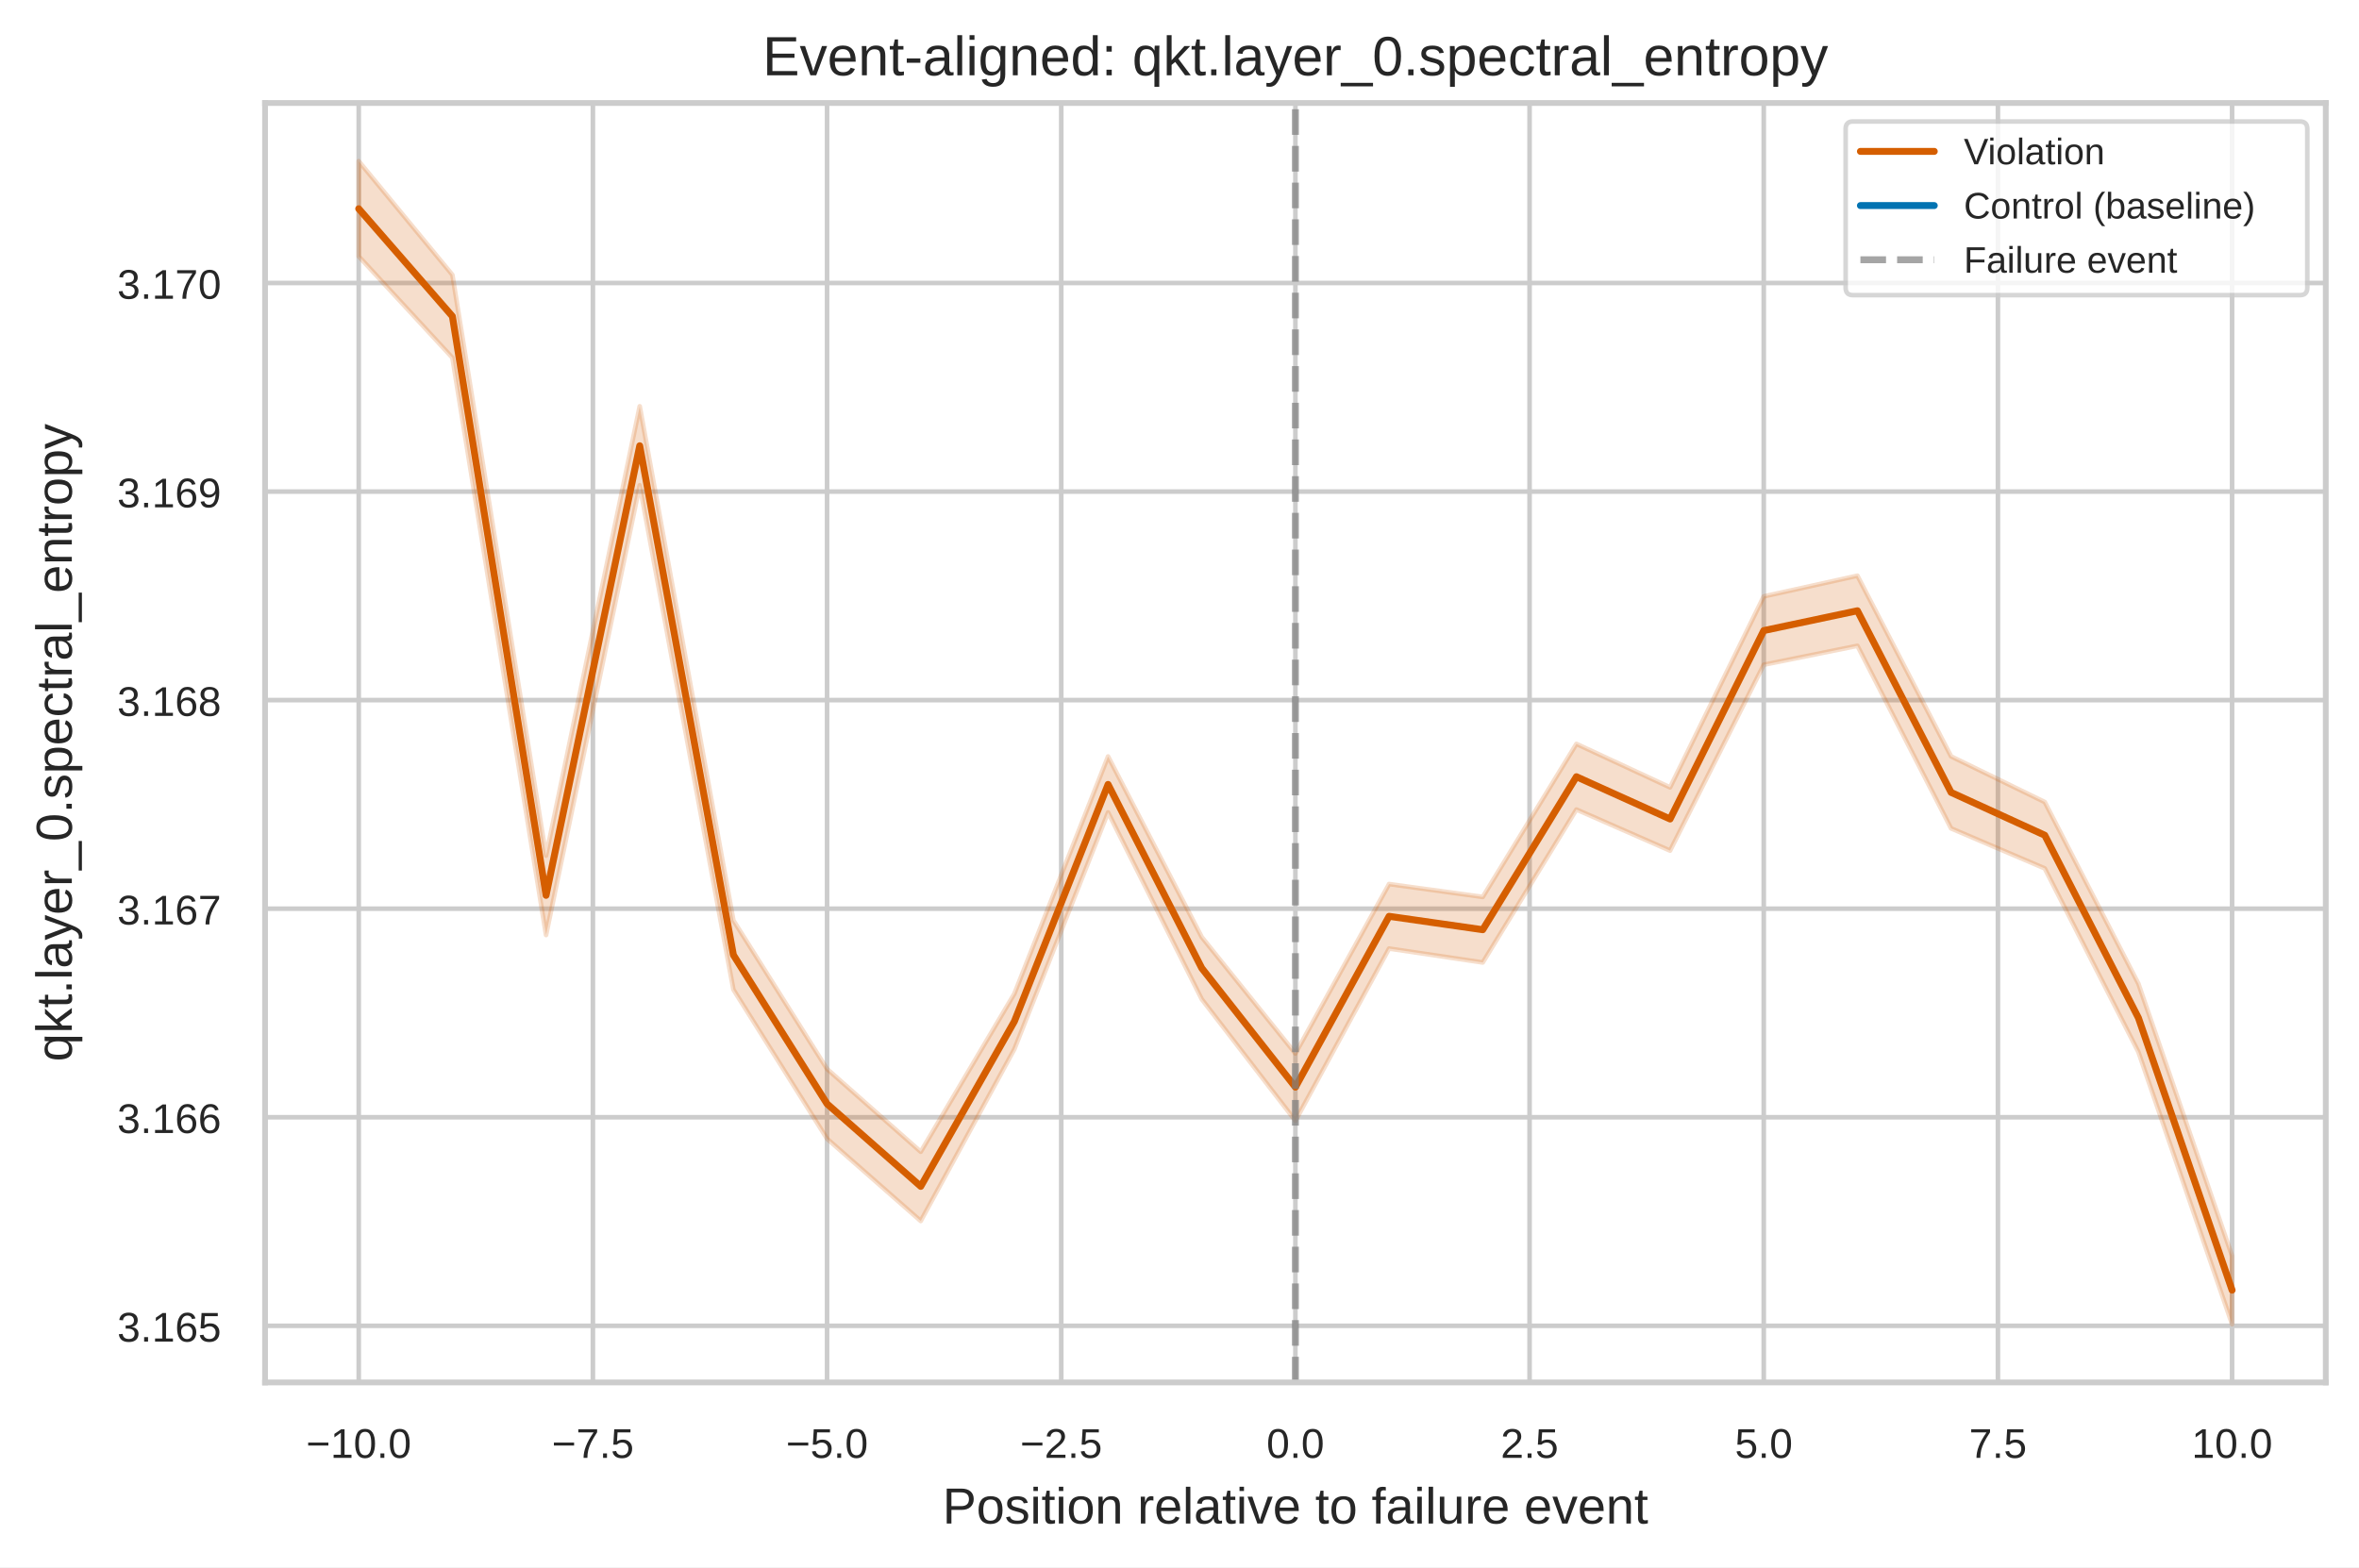
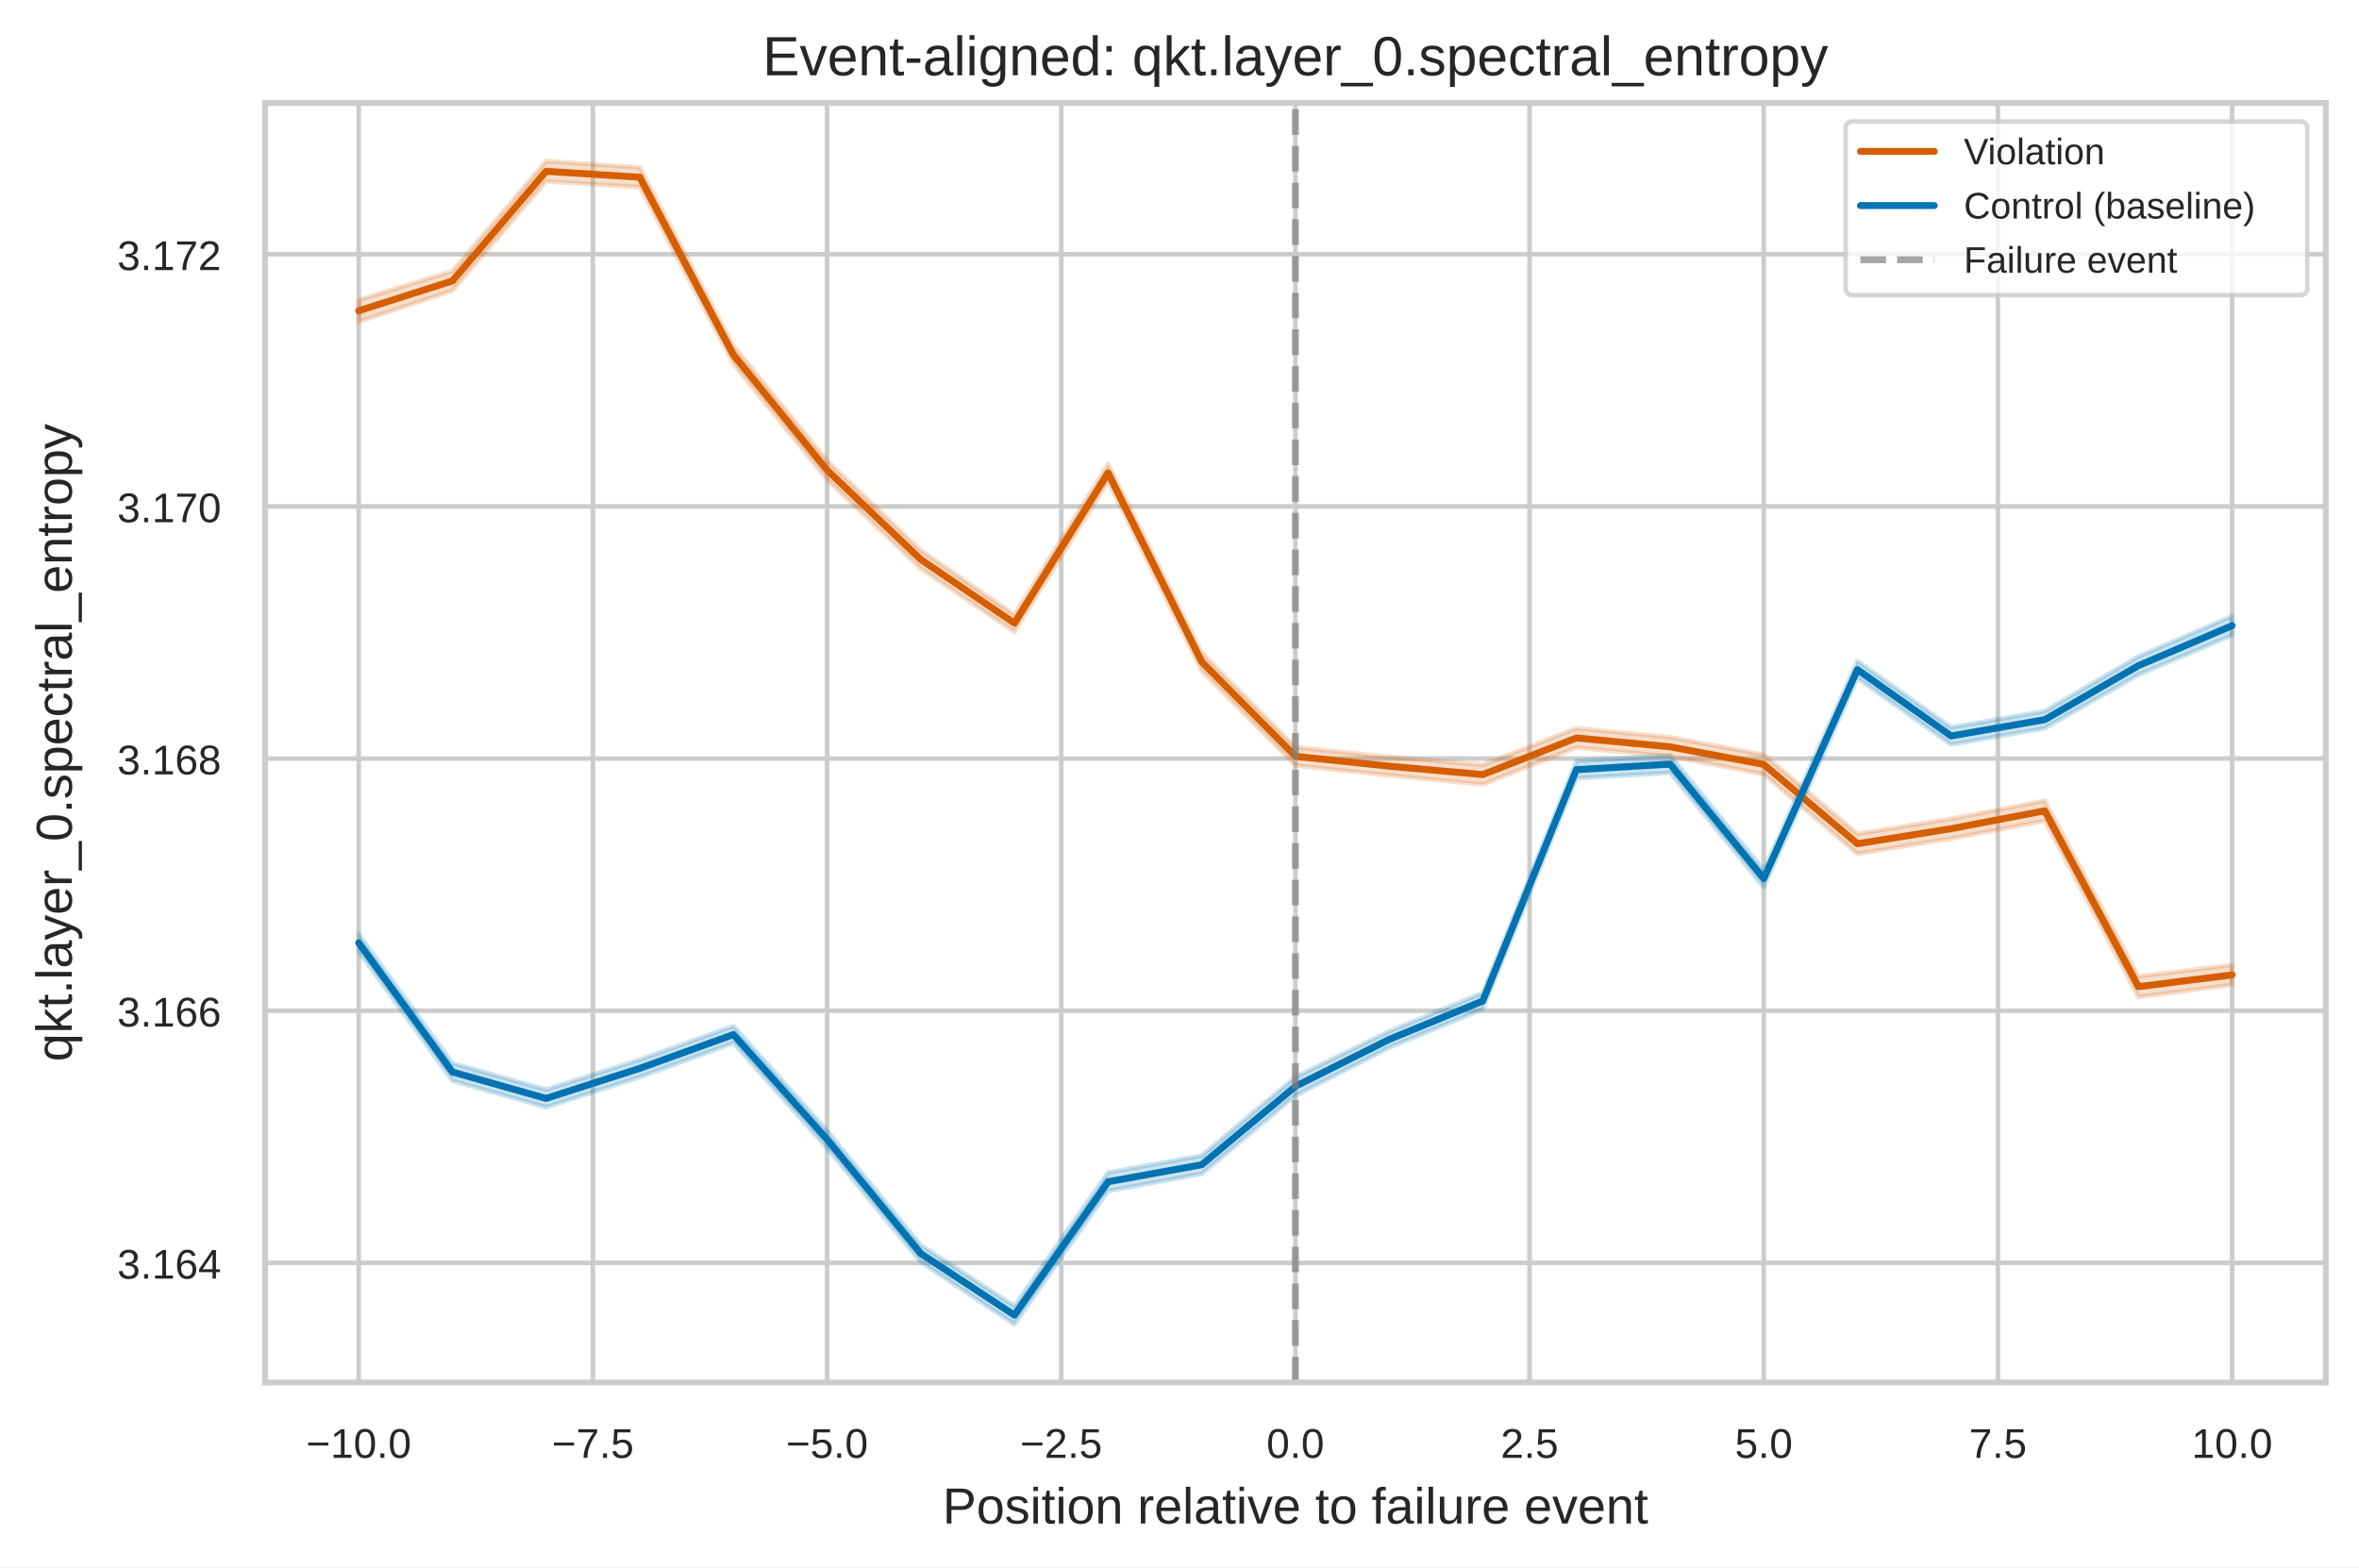
<svg xmlns="http://www.w3.org/2000/svg" xmlns:xlink="http://www.w3.org/1999/xlink" width="511.017pt" height="339.574pt" viewBox="0 0 511.017 339.574" version="1.1">
  <defs>
    <style type="text/css">*{stroke-linejoin: round; stroke-linecap: butt}</style>
  </defs>
  <g id="figure_1">
    <g id="patch_1">
      <path d="M 0 339.574  L 511.017 339.574  L 511.017 0  L 0 0  z " style="fill: #ffffff" />
    </g>
    <g id="axes_1">
      <g id="patch_2">
        <path d="M 57.417 299.518  L 503.817 299.518  L 503.817 22.318  L 57.417 22.318  z " style="fill: #ffffff" />
      </g>
      <g id="matplotlib.axis_1">
        <g id="xtick_1">
          <g id="line2d_1">
-             <path d="M 77.708 299.518  L 77.708 22.318  " clip-path="url(#pbb2039c821)" style="fill: none; stroke: #cccccc; stroke-linecap: round" />
+             <path d="M 77.708 299.518  L 77.708 22.318  " clip-path="url(#pb95178a033)" style="fill: none; stroke: #cccccc; stroke-linecap: round" />
          </g>
          <g id="text_1">
            <text style="font-size: 9px; font-family: 'Arial', 'DejaVu Sans', 'Liberation Sans', 'Bitstream Vera Sans', sans-serif; text-anchor: middle; fill: #262626" x="77.708" y="315.857" transform="rotate(-0 77.7081 315.8567)">−10.0</text>
          </g>
        </g>
        <g id="xtick_2">
          <g id="line2d_2">
-             <path d="M 128.435 299.518  L 128.435 22.318  " clip-path="url(#pbb2039c821)" style="fill: none; stroke: #cccccc; stroke-linecap: round" />
+             <path d="M 128.435 299.518  L 128.435 22.318  " clip-path="url(#pb95178a033)" style="fill: none; stroke: #cccccc; stroke-linecap: round" />
          </g>
          <g id="text_2">
            <text style="font-size: 9px; font-family: 'Arial', 'DejaVu Sans', 'Liberation Sans', 'Bitstream Vera Sans', sans-serif; text-anchor: middle; fill: #262626" x="128.435" y="315.857" transform="rotate(-0 128.4354 315.8567)">−7.5</text>
          </g>
        </g>
        <g id="xtick_3">
          <g id="line2d_3">
-             <path d="M 179.163 299.518  L 179.163 22.318  " clip-path="url(#pbb2039c821)" style="fill: none; stroke: #cccccc; stroke-linecap: round" />
+             <path d="M 179.163 299.518  L 179.163 22.318  " clip-path="url(#pb95178a033)" style="fill: none; stroke: #cccccc; stroke-linecap: round" />
          </g>
          <g id="text_3">
            <text style="font-size: 9px; font-family: 'Arial', 'DejaVu Sans', 'Liberation Sans', 'Bitstream Vera Sans', sans-serif; text-anchor: middle; fill: #262626" x="179.163" y="315.857" transform="rotate(-0 179.1626 315.8567)">−5.0</text>
          </g>
        </g>
        <g id="xtick_4">
          <g id="line2d_4">
-             <path d="M 229.89 299.518  L 229.89 22.318  " clip-path="url(#pbb2039c821)" style="fill: none; stroke: #cccccc; stroke-linecap: round" />
+             <path d="M 229.89 299.518  L 229.89 22.318  " clip-path="url(#pb95178a033)" style="fill: none; stroke: #cccccc; stroke-linecap: round" />
          </g>
          <g id="text_4">
            <text style="font-size: 9px; font-family: 'Arial', 'DejaVu Sans', 'Liberation Sans', 'Bitstream Vera Sans', sans-serif; text-anchor: middle; fill: #262626" x="229.89" y="315.857" transform="rotate(-0 229.8899 315.8567)">−2.5</text>
          </g>
        </g>
        <g id="xtick_5">
          <g id="line2d_5">
-             <path d="M 280.617 299.518  L 280.617 22.318  " clip-path="url(#pbb2039c821)" style="fill: none; stroke: #cccccc; stroke-linecap: round" />
+             <path d="M 280.617 299.518  L 280.617 22.318  " clip-path="url(#pb95178a033)" style="fill: none; stroke: #cccccc; stroke-linecap: round" />
          </g>
          <g id="text_5">
            <text style="font-size: 9px; font-family: 'Arial', 'DejaVu Sans', 'Liberation Sans', 'Bitstream Vera Sans', sans-serif; text-anchor: middle; fill: #262626" x="280.617" y="315.857" transform="rotate(-0 280.6172 315.8567)">0.0</text>
          </g>
        </g>
        <g id="xtick_6">
          <g id="line2d_6">
-             <path d="M 331.344 299.518  L 331.344 22.318  " clip-path="url(#pbb2039c821)" style="fill: none; stroke: #cccccc; stroke-linecap: round" />
+             <path d="M 331.344 299.518  L 331.344 22.318  " clip-path="url(#pb95178a033)" style="fill: none; stroke: #cccccc; stroke-linecap: round" />
          </g>
          <g id="text_6">
            <text style="font-size: 9px; font-family: 'Arial', 'DejaVu Sans', 'Liberation Sans', 'Bitstream Vera Sans', sans-serif; text-anchor: middle; fill: #262626" x="331.344" y="315.857" transform="rotate(-0 331.3445 315.8567)">2.5</text>
          </g>
        </g>
        <g id="xtick_7">
          <g id="line2d_7">
-             <path d="M 382.072 299.518  L 382.072 22.318  " clip-path="url(#pbb2039c821)" style="fill: none; stroke: #cccccc; stroke-linecap: round" />
+             <path d="M 382.072 299.518  L 382.072 22.318  " clip-path="url(#pb95178a033)" style="fill: none; stroke: #cccccc; stroke-linecap: round" />
          </g>
          <g id="text_7">
            <text style="font-size: 9px; font-family: 'Arial', 'DejaVu Sans', 'Liberation Sans', 'Bitstream Vera Sans', sans-serif; text-anchor: middle; fill: #262626" x="382.072" y="315.857" transform="rotate(-0 382.0717 315.8567)">5.0</text>
          </g>
        </g>
        <g id="xtick_8">
          <g id="line2d_8">
-             <path d="M 432.799 299.518  L 432.799 22.318  " clip-path="url(#pbb2039c821)" style="fill: none; stroke: #cccccc; stroke-linecap: round" />
+             <path d="M 432.799 299.518  L 432.799 22.318  " clip-path="url(#pb95178a033)" style="fill: none; stroke: #cccccc; stroke-linecap: round" />
          </g>
          <g id="text_8">
            <text style="font-size: 9px; font-family: 'Arial', 'DejaVu Sans', 'Liberation Sans', 'Bitstream Vera Sans', sans-serif; text-anchor: middle; fill: #262626" x="432.799" y="315.857" transform="rotate(-0 432.799 315.8567)">7.5</text>
          </g>
        </g>
        <g id="xtick_9">
          <g id="line2d_9">
-             <path d="M 483.526 299.518  L 483.526 22.318  " clip-path="url(#pbb2039c821)" style="fill: none; stroke: #cccccc; stroke-linecap: round" />
+             <path d="M 483.526 299.518  L 483.526 22.318  " clip-path="url(#pb95178a033)" style="fill: none; stroke: #cccccc; stroke-linecap: round" />
          </g>
          <g id="text_9">
            <text style="font-size: 9px; font-family: 'Arial', 'DejaVu Sans', 'Liberation Sans', 'Bitstream Vera Sans', sans-serif; text-anchor: middle; fill: #262626" x="483.526" y="315.857" transform="rotate(-0 483.5263 315.8567)">10.0</text>
          </g>
        </g>
        <g id="text_10">
          <text style="font-size: 11px; font-family: 'Arial', 'DejaVu Sans', 'Liberation Sans', 'Bitstream Vera Sans', sans-serif; text-anchor: middle; fill: #262626" x="280.617" y="330.087" transform="rotate(-0 280.6172 330.0867)">Position relative to failure event</text>
        </g>
      </g>
      <g id="matplotlib.axis_2">
        <g id="ytick_1">
          <g id="line2d_10">
-             <path d="M 57.417 287.25  L 503.817 287.25  " clip-path="url(#pbb2039c821)" style="fill: none; stroke: #cccccc; stroke-linecap: round" />
+             <path d="M 57.417 273.612  L 503.817 273.612  " clip-path="url(#pb95178a033)" style="fill: none; stroke: #cccccc; stroke-linecap: round" />
          </g>
          <g id="text_11">
-             <text style="font-size: 9px; font-family: 'Arial', 'DejaVu Sans', 'Liberation Sans', 'Bitstream Vera Sans', sans-serif; text-anchor: end; fill: #262626" x="47.917" y="290.669" transform="rotate(-0 47.91719 290.6692)">3.165</text>
+             <text style="font-size: 9px; font-family: 'Arial', 'DejaVu Sans', 'Liberation Sans', 'Bitstream Vera Sans', sans-serif; text-anchor: end; fill: #262626" x="47.917" y="277.032" transform="rotate(-0 47.91719 277.0316)">3.164</text>
          </g>
        </g>
        <g id="ytick_2">
          <g id="line2d_11">
-             <path d="M 57.417 242.062  L 503.817 242.062  " clip-path="url(#pbb2039c821)" style="fill: none; stroke: #cccccc; stroke-linecap: round" />
+             <path d="M 57.417 218.982  L 503.817 218.982  " clip-path="url(#pb95178a033)" style="fill: none; stroke: #cccccc; stroke-linecap: round" />
          </g>
          <g id="text_12">
-             <text style="font-size: 9px; font-family: 'Arial', 'DejaVu Sans', 'Liberation Sans', 'Bitstream Vera Sans', sans-serif; text-anchor: end; fill: #262626" x="47.917" y="245.481" transform="rotate(-0 47.91719 245.4814)">3.166</text>
+             <text style="font-size: 9px; font-family: 'Arial', 'DejaVu Sans', 'Liberation Sans', 'Bitstream Vera Sans', sans-serif; text-anchor: end; fill: #262626" x="47.917" y="222.401" transform="rotate(-0 47.91719 222.4014)">3.166</text>
          </g>
        </g>
        <g id="ytick_3">
          <g id="line2d_12">
-             <path d="M 57.417 196.874  L 503.817 196.874  " clip-path="url(#pbb2039c821)" style="fill: none; stroke: #cccccc; stroke-linecap: round" />
+             <path d="M 57.417 164.352  L 503.817 164.352  " clip-path="url(#pb95178a033)" style="fill: none; stroke: #cccccc; stroke-linecap: round" />
          </g>
          <g id="text_13">
-             <text style="font-size: 9px; font-family: 'Arial', 'DejaVu Sans', 'Liberation Sans', 'Bitstream Vera Sans', sans-serif; text-anchor: end; fill: #262626" x="47.917" y="200.294" transform="rotate(-0 47.91719 200.2936)">3.167</text>
+             <text style="font-size: 9px; font-family: 'Arial', 'DejaVu Sans', 'Liberation Sans', 'Bitstream Vera Sans', sans-serif; text-anchor: end; fill: #262626" x="47.917" y="167.771" transform="rotate(-0 47.91719 167.7712)">3.168</text>
          </g>
        </g>
        <g id="ytick_4">
          <g id="line2d_13">
-             <path d="M 57.417 151.686  L 503.817 151.686  " clip-path="url(#pbb2039c821)" style="fill: none; stroke: #cccccc; stroke-linecap: round" />
+             <path d="M 57.417 109.722  L 503.817 109.722  " clip-path="url(#pb95178a033)" style="fill: none; stroke: #cccccc; stroke-linecap: round" />
          </g>
          <g id="text_14">
-             <text style="font-size: 9px; font-family: 'Arial', 'DejaVu Sans', 'Liberation Sans', 'Bitstream Vera Sans', sans-serif; text-anchor: end; fill: #262626" x="47.917" y="155.106" transform="rotate(-0 47.91719 155.1057)">3.168</text>
+             <text style="font-size: 9px; font-family: 'Arial', 'DejaVu Sans', 'Liberation Sans', 'Bitstream Vera Sans', sans-serif; text-anchor: end; fill: #262626" x="47.917" y="113.141" transform="rotate(-0 47.91719 113.141)">3.170</text>
          </g>
        </g>
        <g id="ytick_5">
          <g id="line2d_14">
-             <path d="M 57.417 106.499  L 503.817 106.499  " clip-path="url(#pbb2039c821)" style="fill: none; stroke: #cccccc; stroke-linecap: round" />
+             <path d="M 57.417 55.092  L 503.817 55.092  " clip-path="url(#pb95178a033)" style="fill: none; stroke: #cccccc; stroke-linecap: round" />
          </g>
          <g id="text_15">
-             <text style="font-size: 9px; font-family: 'Arial', 'DejaVu Sans', 'Liberation Sans', 'Bitstream Vera Sans', sans-serif; text-anchor: end; fill: #262626" x="47.917" y="109.918" transform="rotate(-0 47.91719 109.9179)">3.169</text>
-           </g>
-         </g>
-         <g id="ytick_6">
-           <g id="line2d_15">
-             <path d="M 57.417 61.311  L 503.817 61.311  " clip-path="url(#pbb2039c821)" style="fill: none; stroke: #cccccc; stroke-linecap: round" />
-           </g>
-           <g id="text_16">
-             <text style="font-size: 9px; font-family: 'Arial', 'DejaVu Sans', 'Liberation Sans', 'Bitstream Vera Sans', sans-serif; text-anchor: end; fill: #262626" x="47.917" y="64.73" transform="rotate(-0 47.91719 64.73009)">3.170</text>
-           </g>
-         </g>
-         <g id="text_17">
+             <text style="font-size: 9px; font-family: 'Arial', 'DejaVu Sans', 'Liberation Sans', 'Bitstream Vera Sans', sans-serif; text-anchor: end; fill: #262626" x="47.917" y="58.511" transform="rotate(-0 47.91719 58.5108)">3.172</text>
+           </g>
+         </g>
+         <g id="text_16">
          <text style="font-size: 11px; font-family: 'Arial', 'DejaVu Sans', 'Liberation Sans', 'Bitstream Vera Sans', sans-serif; text-anchor: middle; fill: #262626" x="15.558" y="160.918" transform="rotate(-90 15.55828 160.9181)">qkt.layer_0.spectral_entropy</text>
        </g>
      </g>
      <g id="FillBetweenPolyCollection_1">
        <defs>
-           <path id="me1055258ad" d="M 77.708 -304.656  L 77.708 -284.042  L 97.999 -262.069  L 118.29 -136.987  L 138.581 -234.438  L 158.872 -125.175  L 179.163 -92.85  L 199.454 -75.032  L 219.744 -112.283  L 240.035 -163.564  L 260.326 -123.096  L 280.617 -96.749  L 300.908 -134.06  L 321.199 -131.039  L 341.49 -164.181  L 361.781 -155.275  L 382.072 -195.552  L 402.363 -199.651  L 422.654 -160.092  L 442.944 -151.424  L 463.235 -111.638  L 483.526 -52.656  L 483.526 -67.445  L 483.526 -67.445  L 463.235 -126.429  L 442.944 -165.806  L 422.654 -175.693  L 402.363 -214.841  L 382.072 -210.357  L 361.781 -168.98  L 341.49 -178.4  L 321.199 -145.244  L 300.908 -148.035  L 280.617 -111.322  L 260.326 -136.547  L 240.035 -175.68  L 219.744 -124.289  L 199.454 -90.034  L 179.163 -107.965  L 158.872 -140.161  L 138.581 -251.551  L 118.29 -154.19  L 97.999 -280.028  L 77.708 -304.656  z " style="stroke: #d55e00; stroke-opacity: 0.2" />
+           <path id="mb086d90ff7" d="M 77.708 -274.574  L 77.708 -269.899  L 97.999 -276.583  L 118.29 -300.277  L 138.581 -299.036  L 158.872 -260.718  L 179.163 -235.656  L 199.454 -216.382  L 219.744 -202.7  L 240.035 -235.194  L 260.326 -194.188  L 280.617 -173.744  L 300.908 -171.569  L 321.199 -169.623  L 341.49 -177.595  L 361.781 -175.698  L 382.072 -171.837  L 402.363 -154.596  L 422.654 -157.893  L 442.944 -161.714  L 463.235 -123.553  L 483.526 -126.217  L 483.526 -130.497  L 483.526 -130.497  L 463.235 -128.037  L 442.944 -166.095  L 422.654 -162.174  L 402.363 -158.941  L 382.072 -176.063  L 361.781 -179.835  L 341.49 -181.786  L 321.199 -173.869  L 300.908 -175.58  L 280.617 -177.683  L 260.326 -198.139  L 240.035 -239.046  L 219.744 -206.424  L 199.454 -220.323  L 179.163 -239.779  L 158.872 -264.662  L 138.581 -303.309  L 118.29 -304.656  L 97.999 -280.835  L 77.708 -274.574  z " style="stroke: #d55e00; stroke-opacity: 0.2" />
        </defs>
-         <g clip-path="url(#pbb2039c821)">
-           <use xlink:href="#me1055258ad" x="0" y="339.574" style="fill: #d55e00; fill-opacity: 0.2; stroke: #d55e00; stroke-opacity: 0.2" />
-         </g>
-       </g>
-       <g id="FillBetweenPolyCollection_2" />
+         <g clip-path="url(#pb95178a033)">
+           <use xlink:href="#mb086d90ff7" x="0" y="339.574" style="fill: #d55e00; fill-opacity: 0.2; stroke: #d55e00; stroke-opacity: 0.2" />
+         </g>
+       </g>
+       <g id="FillBetweenPolyCollection_2">
+         <defs>
+           <path id="m3a967d9673" d="M 77.708 -137.208  L 77.708 -133.381  L 97.999 -105.401  L 118.29 -99.67  L 138.581 -106.214  L 158.872 -113.575  L 179.163 -90.793  L 199.454 -66.137  L 219.744 -52.656  L 240.035 -81.528  L 260.326 -85.248  L 280.617 -102.185  L 300.908 -112.587  L 321.199 -120.956  L 341.49 -170.948  L 361.781 -172.128  L 382.072 -147.358  L 402.363 -192.624  L 422.654 -178.265  L 442.944 -181.789  L 463.235 -193.368  L 483.526 -201.949  L 483.526 -206.096  L 483.526 -206.096  L 463.235 -197.34  L 442.944 -185.518  L 422.654 -181.98  L 402.363 -196.351  L 382.072 -151.074  L 361.781 -175.898  L 341.49 -174.695  L 321.199 -124.458  L 300.908 -116.143  L 280.617 -106.215  L 260.326 -89.205  L 240.035 -85.549  L 219.744 -56.624  L 199.454 -69.816  L 179.163 -94.633  L 158.872 -117.275  L 138.581 -109.993  L 118.29 -103.508  L 97.999 -109.224  L 77.708 -137.208  z " style="stroke: #0173b2; stroke-opacity: 0.2" />
+         </defs>
+         <g clip-path="url(#pb95178a033)">
+           <use xlink:href="#m3a967d9673" x="0" y="339.574" style="fill: #0173b2; fill-opacity: 0.2; stroke: #0173b2; stroke-opacity: 0.2" />
+         </g>
+       </g>
+       <g id="line2d_15">
+         <path d="M 77.708 67.338  L 97.999 60.865  L 118.29 37.108  L 138.581 38.402  L 158.872 76.884  L 179.163 101.857  L 199.454 121.222  L 219.744 135.012  L 240.035 102.454  L 260.326 143.411  L 280.617 163.861  L 300.908 166  L 321.199 167.828  L 341.49 159.884  L 361.781 161.808  L 382.072 165.625  L 402.363 182.806  L 422.654 179.541  L 442.944 175.67  L 463.235 213.78  L 483.526 211.217  " clip-path="url(#pb95178a033)" style="fill: none; stroke: #d55e00; stroke-width: 1.5; stroke-linecap: round" />
+       </g>
      <g id="line2d_16">
-         <path d="M 77.708 45.225  L 97.999 68.526  L 118.29 193.986  L 138.581 96.58  L 158.872 206.906  L 179.163 239.167  L 199.454 257.041  L 219.744 221.288  L 240.035 169.952  L 260.326 209.753  L 280.617 235.539  L 300.908 198.527  L 321.199 201.433  L 341.49 168.284  L 361.781 177.447  L 382.072 136.62  L 402.363 132.328  L 422.654 171.682  L 442.944 180.959  L 463.235 220.541  L 483.526 279.524  " clip-path="url(#pbb2039c821)" style="fill: none; stroke: #d55e00; stroke-width: 1.5; stroke-linecap: round" />
+         <path d="M 77.708 204.28  L 97.999 232.262  L 118.29 237.986  L 138.581 231.471  L 158.872 224.15  L 179.163 246.861  L 199.454 271.598  L 219.744 284.934  L 240.035 256.036  L 260.326 252.348  L 280.617 235.374  L 300.908 225.209  L 321.199 216.867  L 341.49 166.753  L 361.781 165.561  L 382.072 190.358  L 402.363 145.087  L 422.654 159.452  L 442.944 155.921  L 463.235 144.22  L 483.526 135.552  " clip-path="url(#pb95178a033)" style="fill: none; stroke: #0173b2; stroke-width: 1.5; stroke-linecap: round" />
      </g>
      <g id="line2d_17">
-         <path clip-path="url(#pbb2039c821)" style="fill: none; stroke: #0173b2; stroke-width: 1.5; stroke-linecap: round" />
-       </g>
-       <g id="line2d_18">
-         <path d="M 280.617 299.518  L 280.617 22.318  " clip-path="url(#pbb2039c821)" style="fill: none; stroke-dasharray: 5.55,2.4; stroke-dashoffset: 0; stroke: #808080; stroke-opacity: 0.7; stroke-width: 1.5" />
+         <path d="M 280.617 299.518  L 280.617 22.318  " clip-path="url(#pb95178a033)" style="fill: none; stroke-dasharray: 5.55,2.4; stroke-dashoffset: 0; stroke: #808080; stroke-opacity: 0.7; stroke-width: 1.5" />
      </g>
      <g id="patch_3">
        <path d="M 57.417 299.518  L 57.417 22.318  " style="fill: none; stroke: #cccccc; stroke-width: 1.25; stroke-linejoin: miter; stroke-linecap: square" />
      </g>
      <g id="patch_4">
        <path d="M 503.817 299.518  L 503.817 22.318  " style="fill: none; stroke: #cccccc; stroke-width: 1.25; stroke-linejoin: miter; stroke-linecap: square" />
      </g>
      <g id="patch_5">
        <path d="M 57.417 299.518  L 503.817 299.518  " style="fill: none; stroke: #cccccc; stroke-width: 1.25; stroke-linejoin: miter; stroke-linecap: square" />
      </g>
      <g id="patch_6">
        <path d="M 57.417 22.318  L 503.817 22.318  " style="fill: none; stroke: #cccccc; stroke-width: 1.25; stroke-linejoin: miter; stroke-linecap: square" />
      </g>
-       <g id="text_18">
+       <g id="text_17">
        <text style="font-size: 12px; font-family: 'Arial', 'DejaVu Sans', 'Liberation Sans', 'Bitstream Vera Sans', sans-serif; text-anchor: middle; fill: #262626" x="280.617" y="16.318" transform="rotate(-0 280.6172 16.31812)">Event-aligned: qkt.layer_0.spectral_entropy</text>
      </g>
      <g id="legend_1">
        <g id="patch_7">
          <path d="M 401.41 63.946  L 498.217 63.946  Q 499.817 63.946 499.817 62.346  L 499.817 27.918  Q 499.817 26.318 498.217 26.318  L 401.41 26.318  Q 399.81 26.318 399.81 27.918  L 399.81 62.346  Q 399.81 63.946 401.41 63.946  z " style="fill: #ffffff; opacity: 0.8; stroke: #cccccc; stroke-linejoin: miter" />
        </g>
+         <g id="line2d_18">
+           <path d="M 403.01 32.797  L 411.01 32.797  L 419.01 32.797  " style="fill: none; stroke: #d55e00; stroke-width: 1.5; stroke-linecap: round" />
+         </g>
+         <g id="text_18">
+           <text style="font-size: 8px; font-family: 'Arial', 'DejaVu Sans', 'Liberation Sans', 'Bitstream Vera Sans', sans-serif; text-anchor: start; fill: #262626" x="425.41" y="35.597" transform="rotate(-0 425.4097 35.59687)">Violation</text>
+         </g>
        <g id="line2d_19">
-           <path d="M 403.01 32.797  L 411.01 32.797  L 419.01 32.797  " style="fill: none; stroke: #d55e00; stroke-width: 1.5; stroke-linecap: round" />
+           <path d="M 403.01 44.539  L 411.01 44.539  L 419.01 44.539  " style="fill: none; stroke: #0173b2; stroke-width: 1.5; stroke-linecap: round" />
        </g>
        <g id="text_19">
-           <text style="font-size: 8px; font-family: 'Arial', 'DejaVu Sans', 'Liberation Sans', 'Bitstream Vera Sans', sans-serif; text-anchor: start; fill: #262626" x="425.41" y="35.597" transform="rotate(-0 425.4097 35.59687)">Violation</text>
+           <text style="font-size: 8px; font-family: 'Arial', 'DejaVu Sans', 'Liberation Sans', 'Bitstream Vera Sans', sans-serif; text-anchor: start; fill: #262626" x="425.41" y="47.339" transform="rotate(-0 425.4097 47.33937)">Control (baseline)</text>
        </g>
        <g id="line2d_20">
-           <path d="M 403.01 44.539  L 411.01 44.539  L 419.01 44.539  " style="fill: none; stroke: #0173b2; stroke-width: 1.5; stroke-linecap: round" />
+           <path d="M 403.01 56.282  L 411.01 56.282  L 419.01 56.282  " style="fill: none; stroke-dasharray: 5.55,2.4; stroke-dashoffset: 0; stroke: #808080; stroke-opacity: 0.7; stroke-width: 1.5" />
        </g>
        <g id="text_20">
-           <text style="font-size: 8px; font-family: 'Arial', 'DejaVu Sans', 'Liberation Sans', 'Bitstream Vera Sans', sans-serif; text-anchor: start; fill: #262626" x="425.41" y="47.339" transform="rotate(-0 425.4097 47.33937)">Control (baseline)</text>
-         </g>
-         <g id="line2d_21">
-           <path d="M 403.01 56.282  L 411.01 56.282  L 419.01 56.282  " style="fill: none; stroke-dasharray: 5.55,2.4; stroke-dashoffset: 0; stroke: #808080; stroke-opacity: 0.7; stroke-width: 1.5" />
-         </g>
-         <g id="text_21">
          <text style="font-size: 8px; font-family: 'Arial', 'DejaVu Sans', 'Liberation Sans', 'Bitstream Vera Sans', sans-serif; text-anchor: start; fill: #262626" x="425.41" y="59.082" transform="rotate(-0 425.4097 59.08187)">Failure event</text>
        </g>
      </g>
    </g>
  </g>
  <defs>
-     <clipPath id="pbb2039c821">
+     <clipPath id="pb95178a033">
      <rect x="57.417" y="22.318" width="446.4" height="277.2" />
    </clipPath>
  </defs>
</svg>
